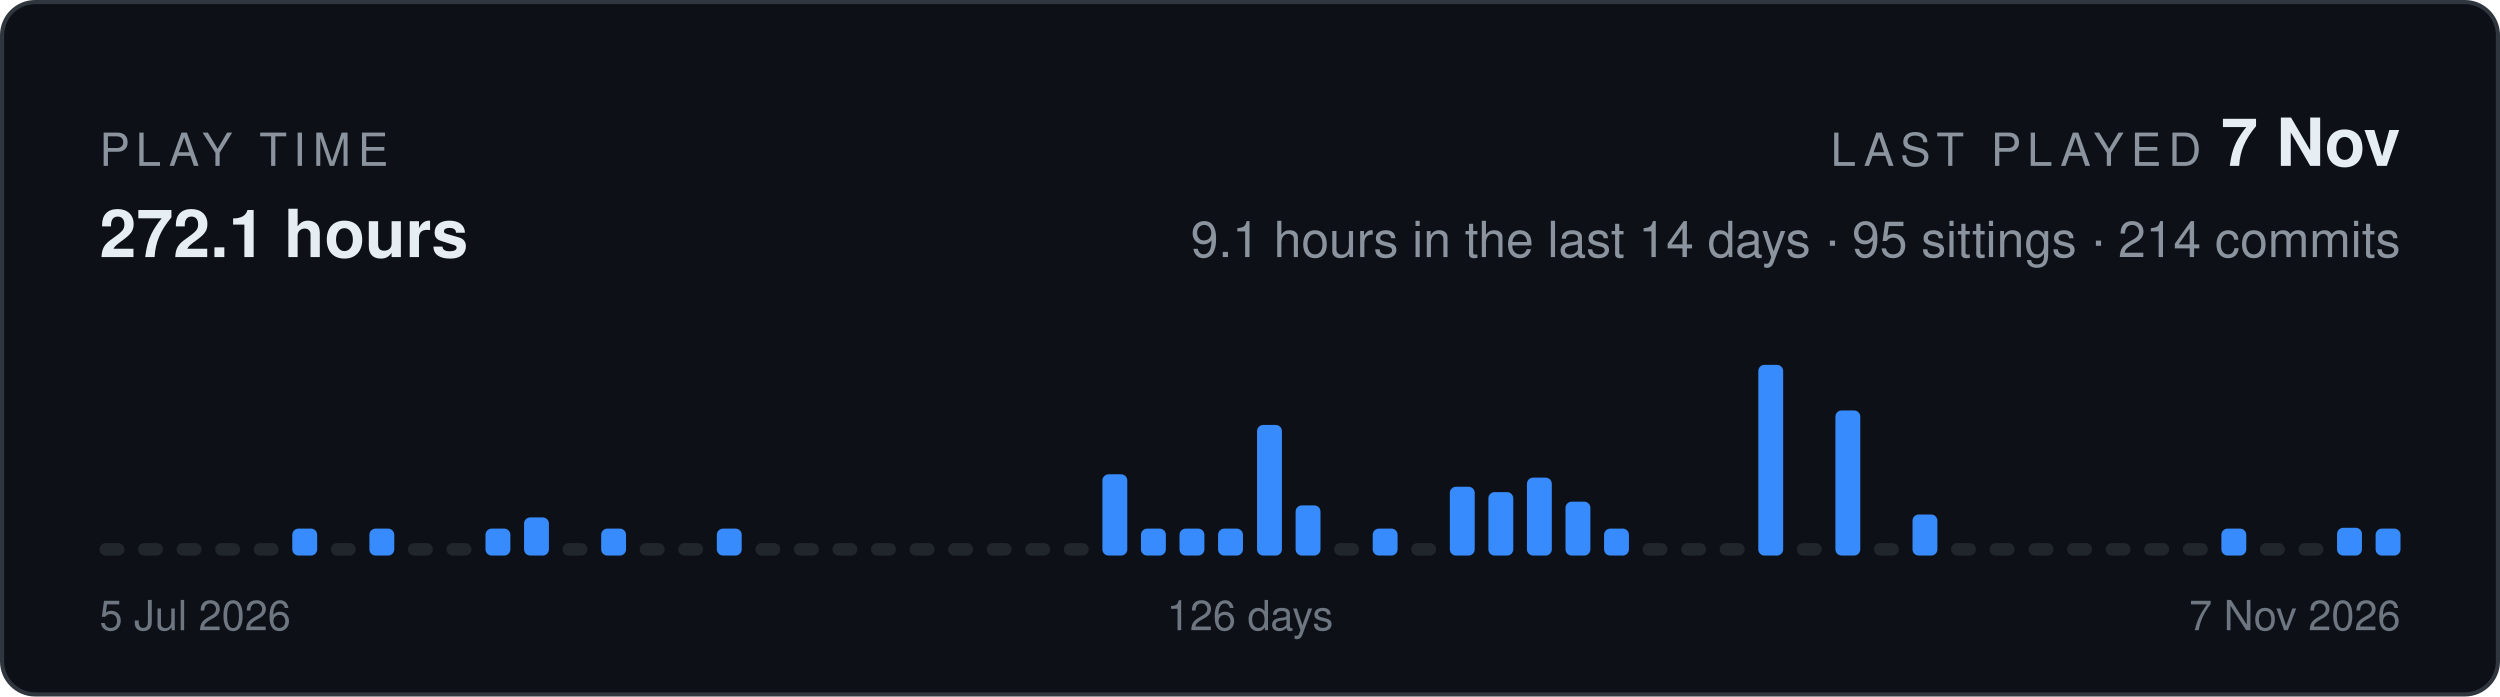
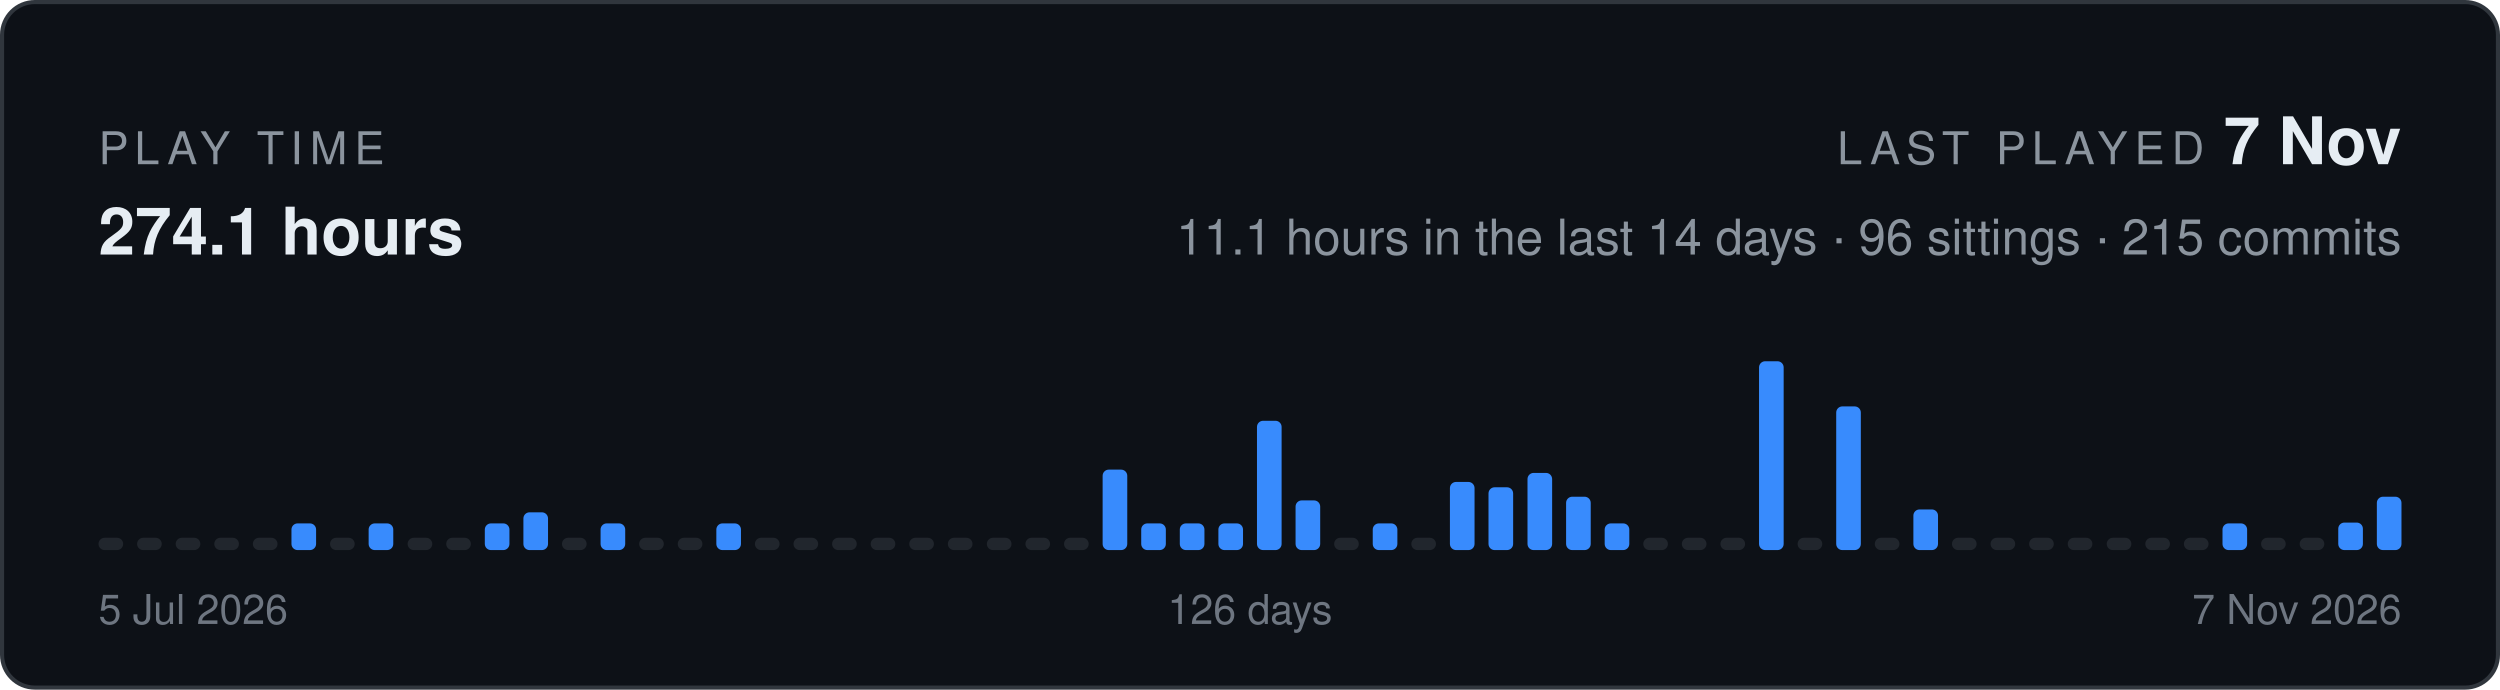
- <svg xmlns="http://www.w3.org/2000/svg" width="603" height="168" viewBox="0 0 603 168" role="img" aria-label="Play time: 272.1 hours over 214 commits, last played 7 Nov">
+ <svg xmlns="http://www.w3.org/2000/svg" width="609" height="168" viewBox="0 0 609 168" role="img" aria-label="Play time: 274.1 hours over 215 commits, last played 7 Nov">
  <style>
    .card { fill: #0d1117; stroke: #30363d }
    text { font-family: -apple-system, BlinkMacSystemFont, "Segoe UI", Helvetica, Arial, sans-serif }
    .label { font-size: 11px; letter-spacing: 1.7px; fill: #8b949e }
    .stat { font-size: 16px; font-weight: 600; letter-spacing: normal; fill: #e6edf3 }
    .note { font-size: 12px; fill: #8b949e }
    .axis { font-size: 10px; fill: #6e7681 }
    .bar { fill: #388bfd }
    .bar-quiet { fill: #21262d }
  </style>
-   <rect class="card" x="0.5" y="0.5" width="602" height="167" rx="8" />
+   <rect class="card" x="0.5" y="0.5" width="608" height="167" rx="8" />
  <text class="label" x="24" y="40">PLAY TIME</text>
-   <text class="stat" x="24" y="62">272.1 hours</text>
-   <text class="label" x="579" y="40" text-anchor="end">LAST PLAYED <tspan class="stat">7 Nov</tspan>
+   <text class="stat" x="24" y="62">274.1 hours</text>
+   <text class="label" x="585" y="40" text-anchor="end">LAST PLAYED <tspan class="stat">7 Nov</tspan>
  </text>
-   <text class="note" x="579" y="62" text-anchor="end">9.1 hours in the last 14 days   ·   95 sittings   ·   214 commits</text>
+   <text class="note" x="585" y="62" text-anchor="end">11.1 hours in the last 14 days   ·   96 sittings   ·   215 commits</text>
  <rect class="bar-quiet" x="24.0" y="131.0" width="6" height="3.0" rx="1.5" />
-   <rect class="bar-quiet" x="33.3" y="131.0" width="6" height="3.0" rx="1.5" />
-   <rect class="bar-quiet" x="42.6" y="131.0" width="6" height="3.0" rx="1.5" />
-   <rect class="bar-quiet" x="51.9" y="131.0" width="6" height="3.0" rx="1.5" />
-   <rect class="bar-quiet" x="61.2" y="131.0" width="6" height="3.0" rx="1.5" />
-   <rect class="bar" x="70.5" y="127.5" width="6" height="6.5" rx="1.5" />
-   <rect class="bar-quiet" x="79.8" y="131.0" width="6" height="3.0" rx="1.5" />
-   <rect class="bar" x="89.1" y="127.5" width="6" height="6.5" rx="1.5" />
-   <rect class="bar-quiet" x="98.4" y="131.0" width="6" height="3.0" rx="1.5" />
-   <rect class="bar-quiet" x="107.7" y="131.0" width="6" height="3.0" rx="1.5" />
-   <rect class="bar" x="117.1" y="127.5" width="6" height="6.5" rx="1.5" />
-   <rect class="bar" x="126.4" y="124.8" width="6" height="9.2" rx="1.5" />
-   <rect class="bar-quiet" x="135.7" y="131.0" width="6" height="3.0" rx="1.5" />
-   <rect class="bar" x="145.0" y="127.5" width="6" height="6.5" rx="1.5" />
-   <rect class="bar-quiet" x="154.3" y="131.0" width="6" height="3.0" rx="1.5" />
-   <rect class="bar-quiet" x="163.6" y="131.0" width="6" height="3.0" rx="1.5" />
-   <rect class="bar" x="172.9" y="127.5" width="6" height="6.5" rx="1.5" />
-   <rect class="bar-quiet" x="182.2" y="131.0" width="6" height="3.0" rx="1.5" />
-   <rect class="bar-quiet" x="191.5" y="131.0" width="6" height="3.0" rx="1.5" />
-   <rect class="bar-quiet" x="200.8" y="131.0" width="6" height="3.0" rx="1.5" />
-   <rect class="bar-quiet" x="210.1" y="131.0" width="6" height="3.0" rx="1.5" />
-   <rect class="bar-quiet" x="219.4" y="131.0" width="6" height="3.0" rx="1.5" />
-   <rect class="bar-quiet" x="228.7" y="131.0" width="6" height="3.0" rx="1.5" />
-   <rect class="bar-quiet" x="238.0" y="131.0" width="6" height="3.0" rx="1.5" />
-   <rect class="bar-quiet" x="247.3" y="131.0" width="6" height="3.0" rx="1.5" />
-   <rect class="bar-quiet" x="256.6" y="131.0" width="6" height="3.0" rx="1.5" />
-   <rect class="bar" x="265.9" y="114.4" width="6" height="19.6" rx="1.5" />
-   <rect class="bar" x="275.2" y="127.5" width="6" height="6.5" rx="1.5" />
-   <rect class="bar" x="284.5" y="127.5" width="6" height="6.5" rx="1.5" />
-   <rect class="bar" x="293.8" y="127.5" width="6" height="6.5" rx="1.5" />
-   <rect class="bar" x="303.2" y="102.5" width="6" height="31.5" rx="1.5" />
-   <rect class="bar" x="312.5" y="121.9" width="6" height="12.1" rx="1.5" />
-   <rect class="bar-quiet" x="321.8" y="131.0" width="6" height="3.0" rx="1.5" />
-   <rect class="bar" x="331.1" y="127.5" width="6" height="6.5" rx="1.5" />
-   <rect class="bar-quiet" x="340.4" y="131.0" width="6" height="3.0" rx="1.5" />
-   <rect class="bar" x="349.7" y="117.4" width="6" height="16.6" rx="1.5" />
-   <rect class="bar" x="359.0" y="118.7" width="6" height="15.3" rx="1.5" />
-   <rect class="bar" x="368.3" y="115.2" width="6" height="18.8" rx="1.5" />
-   <rect class="bar" x="377.6" y="121.0" width="6" height="13.0" rx="1.5" />
-   <rect class="bar" x="386.9" y="127.5" width="6" height="6.5" rx="1.5" />
-   <rect class="bar-quiet" x="396.2" y="131.0" width="6" height="3.0" rx="1.5" />
-   <rect class="bar-quiet" x="405.5" y="131.0" width="6" height="3.0" rx="1.5" />
-   <rect class="bar-quiet" x="414.8" y="131.0" width="6" height="3.0" rx="1.5" />
-   <rect class="bar" x="424.1" y="88.0" width="6" height="46.0" rx="1.5" />
-   <rect class="bar-quiet" x="433.4" y="131.0" width="6" height="3.0" rx="1.5" />
-   <rect class="bar" x="442.7" y="99.0" width="6" height="35.0" rx="1.5" />
-   <rect class="bar-quiet" x="452.0" y="131.0" width="6" height="3.0" rx="1.5" />
-   <rect class="bar" x="461.3" y="124.1" width="6" height="9.9" rx="1.5" />
-   <rect class="bar-quiet" x="470.6" y="131.0" width="6" height="3.0" rx="1.5" />
-   <rect class="bar-quiet" x="479.9" y="131.0" width="6" height="3.0" rx="1.5" />
-   <rect class="bar-quiet" x="489.3" y="131.0" width="6" height="3.0" rx="1.5" />
-   <rect class="bar-quiet" x="498.6" y="131.0" width="6" height="3.0" rx="1.5" />
-   <rect class="bar-quiet" x="507.9" y="131.0" width="6" height="3.0" rx="1.5" />
-   <rect class="bar-quiet" x="517.2" y="131.0" width="6" height="3.0" rx="1.5" />
-   <rect class="bar-quiet" x="526.5" y="131.0" width="6" height="3.0" rx="1.5" />
-   <rect class="bar" x="535.8" y="127.5" width="6" height="6.5" rx="1.5" />
-   <rect class="bar-quiet" x="545.1" y="131.0" width="6" height="3.0" rx="1.5" />
-   <rect class="bar-quiet" x="554.4" y="131.0" width="6" height="3.0" rx="1.5" />
-   <rect class="bar" x="563.7" y="127.3" width="6" height="6.7" rx="1.5" />
-   <rect class="bar" x="573.0" y="127.5" width="6" height="6.5" rx="1.5" />
+   <rect class="bar-quiet" x="33.4" y="131.0" width="6" height="3.0" rx="1.5" />
+   <rect class="bar-quiet" x="42.8" y="131.0" width="6" height="3.0" rx="1.5" />
+   <rect class="bar-quiet" x="52.2" y="131.0" width="6" height="3.0" rx="1.5" />
+   <rect class="bar-quiet" x="61.6" y="131.0" width="6" height="3.0" rx="1.5" />
+   <rect class="bar" x="71.0" y="127.5" width="6" height="6.5" rx="1.5" />
+   <rect class="bar-quiet" x="80.4" y="131.0" width="6" height="3.0" rx="1.5" />
+   <rect class="bar" x="89.8" y="127.5" width="6" height="6.5" rx="1.5" />
+   <rect class="bar-quiet" x="99.3" y="131.0" width="6" height="3.0" rx="1.5" />
+   <rect class="bar-quiet" x="108.7" y="131.0" width="6" height="3.0" rx="1.5" />
+   <rect class="bar" x="118.1" y="127.5" width="6" height="6.5" rx="1.5" />
+   <rect class="bar" x="127.5" y="124.8" width="6" height="9.2" rx="1.5" />
+   <rect class="bar-quiet" x="136.9" y="131.0" width="6" height="3.0" rx="1.5" />
+   <rect class="bar" x="146.3" y="127.5" width="6" height="6.5" rx="1.5" />
+   <rect class="bar-quiet" x="155.7" y="131.0" width="6" height="3.0" rx="1.5" />
+   <rect class="bar-quiet" x="165.1" y="131.0" width="6" height="3.0" rx="1.5" />
+   <rect class="bar" x="174.5" y="127.5" width="6" height="6.5" rx="1.5" />
+   <rect class="bar-quiet" x="183.9" y="131.0" width="6" height="3.0" rx="1.5" />
+   <rect class="bar-quiet" x="193.3" y="131.0" width="6" height="3.0" rx="1.5" />
+   <rect class="bar-quiet" x="202.7" y="131.0" width="6" height="3.0" rx="1.5" />
+   <rect class="bar-quiet" x="212.1" y="131.0" width="6" height="3.0" rx="1.5" />
+   <rect class="bar-quiet" x="221.5" y="131.0" width="6" height="3.0" rx="1.5" />
+   <rect class="bar-quiet" x="230.9" y="131.0" width="6" height="3.0" rx="1.5" />
+   <rect class="bar-quiet" x="240.4" y="131.0" width="6" height="3.0" rx="1.5" />
+   <rect class="bar-quiet" x="249.8" y="131.0" width="6" height="3.0" rx="1.5" />
+   <rect class="bar-quiet" x="259.2" y="131.0" width="6" height="3.0" rx="1.5" />
+   <rect class="bar" x="268.6" y="114.4" width="6" height="19.6" rx="1.5" />
+   <rect class="bar" x="278.0" y="127.5" width="6" height="6.5" rx="1.5" />
+   <rect class="bar" x="287.4" y="127.5" width="6" height="6.5" rx="1.5" />
+   <rect class="bar" x="296.8" y="127.5" width="6" height="6.5" rx="1.5" />
+   <rect class="bar" x="306.2" y="102.5" width="6" height="31.5" rx="1.5" />
+   <rect class="bar" x="315.6" y="121.9" width="6" height="12.1" rx="1.5" />
+   <rect class="bar-quiet" x="325.0" y="131.0" width="6" height="3.0" rx="1.5" />
+   <rect class="bar" x="334.4" y="127.5" width="6" height="6.5" rx="1.5" />
+   <rect class="bar-quiet" x="343.8" y="131.0" width="6" height="3.0" rx="1.5" />
+   <rect class="bar" x="353.2" y="117.4" width="6" height="16.6" rx="1.5" />
+   <rect class="bar" x="362.6" y="118.7" width="6" height="15.3" rx="1.5" />
+   <rect class="bar" x="372.1" y="115.2" width="6" height="18.8" rx="1.5" />
+   <rect class="bar" x="381.5" y="121.0" width="6" height="13.0" rx="1.5" />
+   <rect class="bar" x="390.9" y="127.5" width="6" height="6.5" rx="1.5" />
+   <rect class="bar-quiet" x="400.3" y="131.0" width="6" height="3.0" rx="1.5" />
+   <rect class="bar-quiet" x="409.7" y="131.0" width="6" height="3.0" rx="1.5" />
+   <rect class="bar-quiet" x="419.1" y="131.0" width="6" height="3.0" rx="1.5" />
+   <rect class="bar" x="428.5" y="88.0" width="6" height="46.0" rx="1.5" />
+   <rect class="bar-quiet" x="437.9" y="131.0" width="6" height="3.0" rx="1.5" />
+   <rect class="bar" x="447.3" y="99.0" width="6" height="35.0" rx="1.5" />
+   <rect class="bar-quiet" x="456.7" y="131.0" width="6" height="3.0" rx="1.5" />
+   <rect class="bar" x="466.1" y="124.1" width="6" height="9.9" rx="1.5" />
+   <rect class="bar-quiet" x="475.5" y="131.0" width="6" height="3.0" rx="1.5" />
+   <rect class="bar-quiet" x="484.9" y="131.0" width="6" height="3.0" rx="1.5" />
+   <rect class="bar-quiet" x="494.3" y="131.0" width="6" height="3.0" rx="1.5" />
+   <rect class="bar-quiet" x="503.7" y="131.0" width="6" height="3.0" rx="1.5" />
+   <rect class="bar-quiet" x="513.2" y="131.0" width="6" height="3.0" rx="1.5" />
+   <rect class="bar-quiet" x="522.6" y="131.0" width="6" height="3.0" rx="1.5" />
+   <rect class="bar-quiet" x="532.0" y="131.0" width="6" height="3.0" rx="1.5" />
+   <rect class="bar" x="541.4" y="127.5" width="6" height="6.5" rx="1.5" />
+   <rect class="bar-quiet" x="550.8" y="131.0" width="6" height="3.0" rx="1.5" />
+   <rect class="bar-quiet" x="560.2" y="131.0" width="6" height="3.0" rx="1.5" />
+   <rect class="bar" x="569.6" y="127.3" width="6" height="6.7" rx="1.5" />
+   <rect class="bar" x="579.0" y="121.0" width="6" height="13.0" rx="1.5" />
  <text class="axis" x="24" y="152">5 Jul 2026</text>
-   <text class="axis" x="301.5" y="152" text-anchor="middle">126 days</text>
-   <text class="axis" x="579" y="152" text-anchor="end">7 Nov 2026</text>
+   <text class="axis" x="304.5" y="152" text-anchor="middle">126 days</text>
+   <text class="axis" x="585" y="152" text-anchor="end">7 Nov 2026</text>
</svg>
